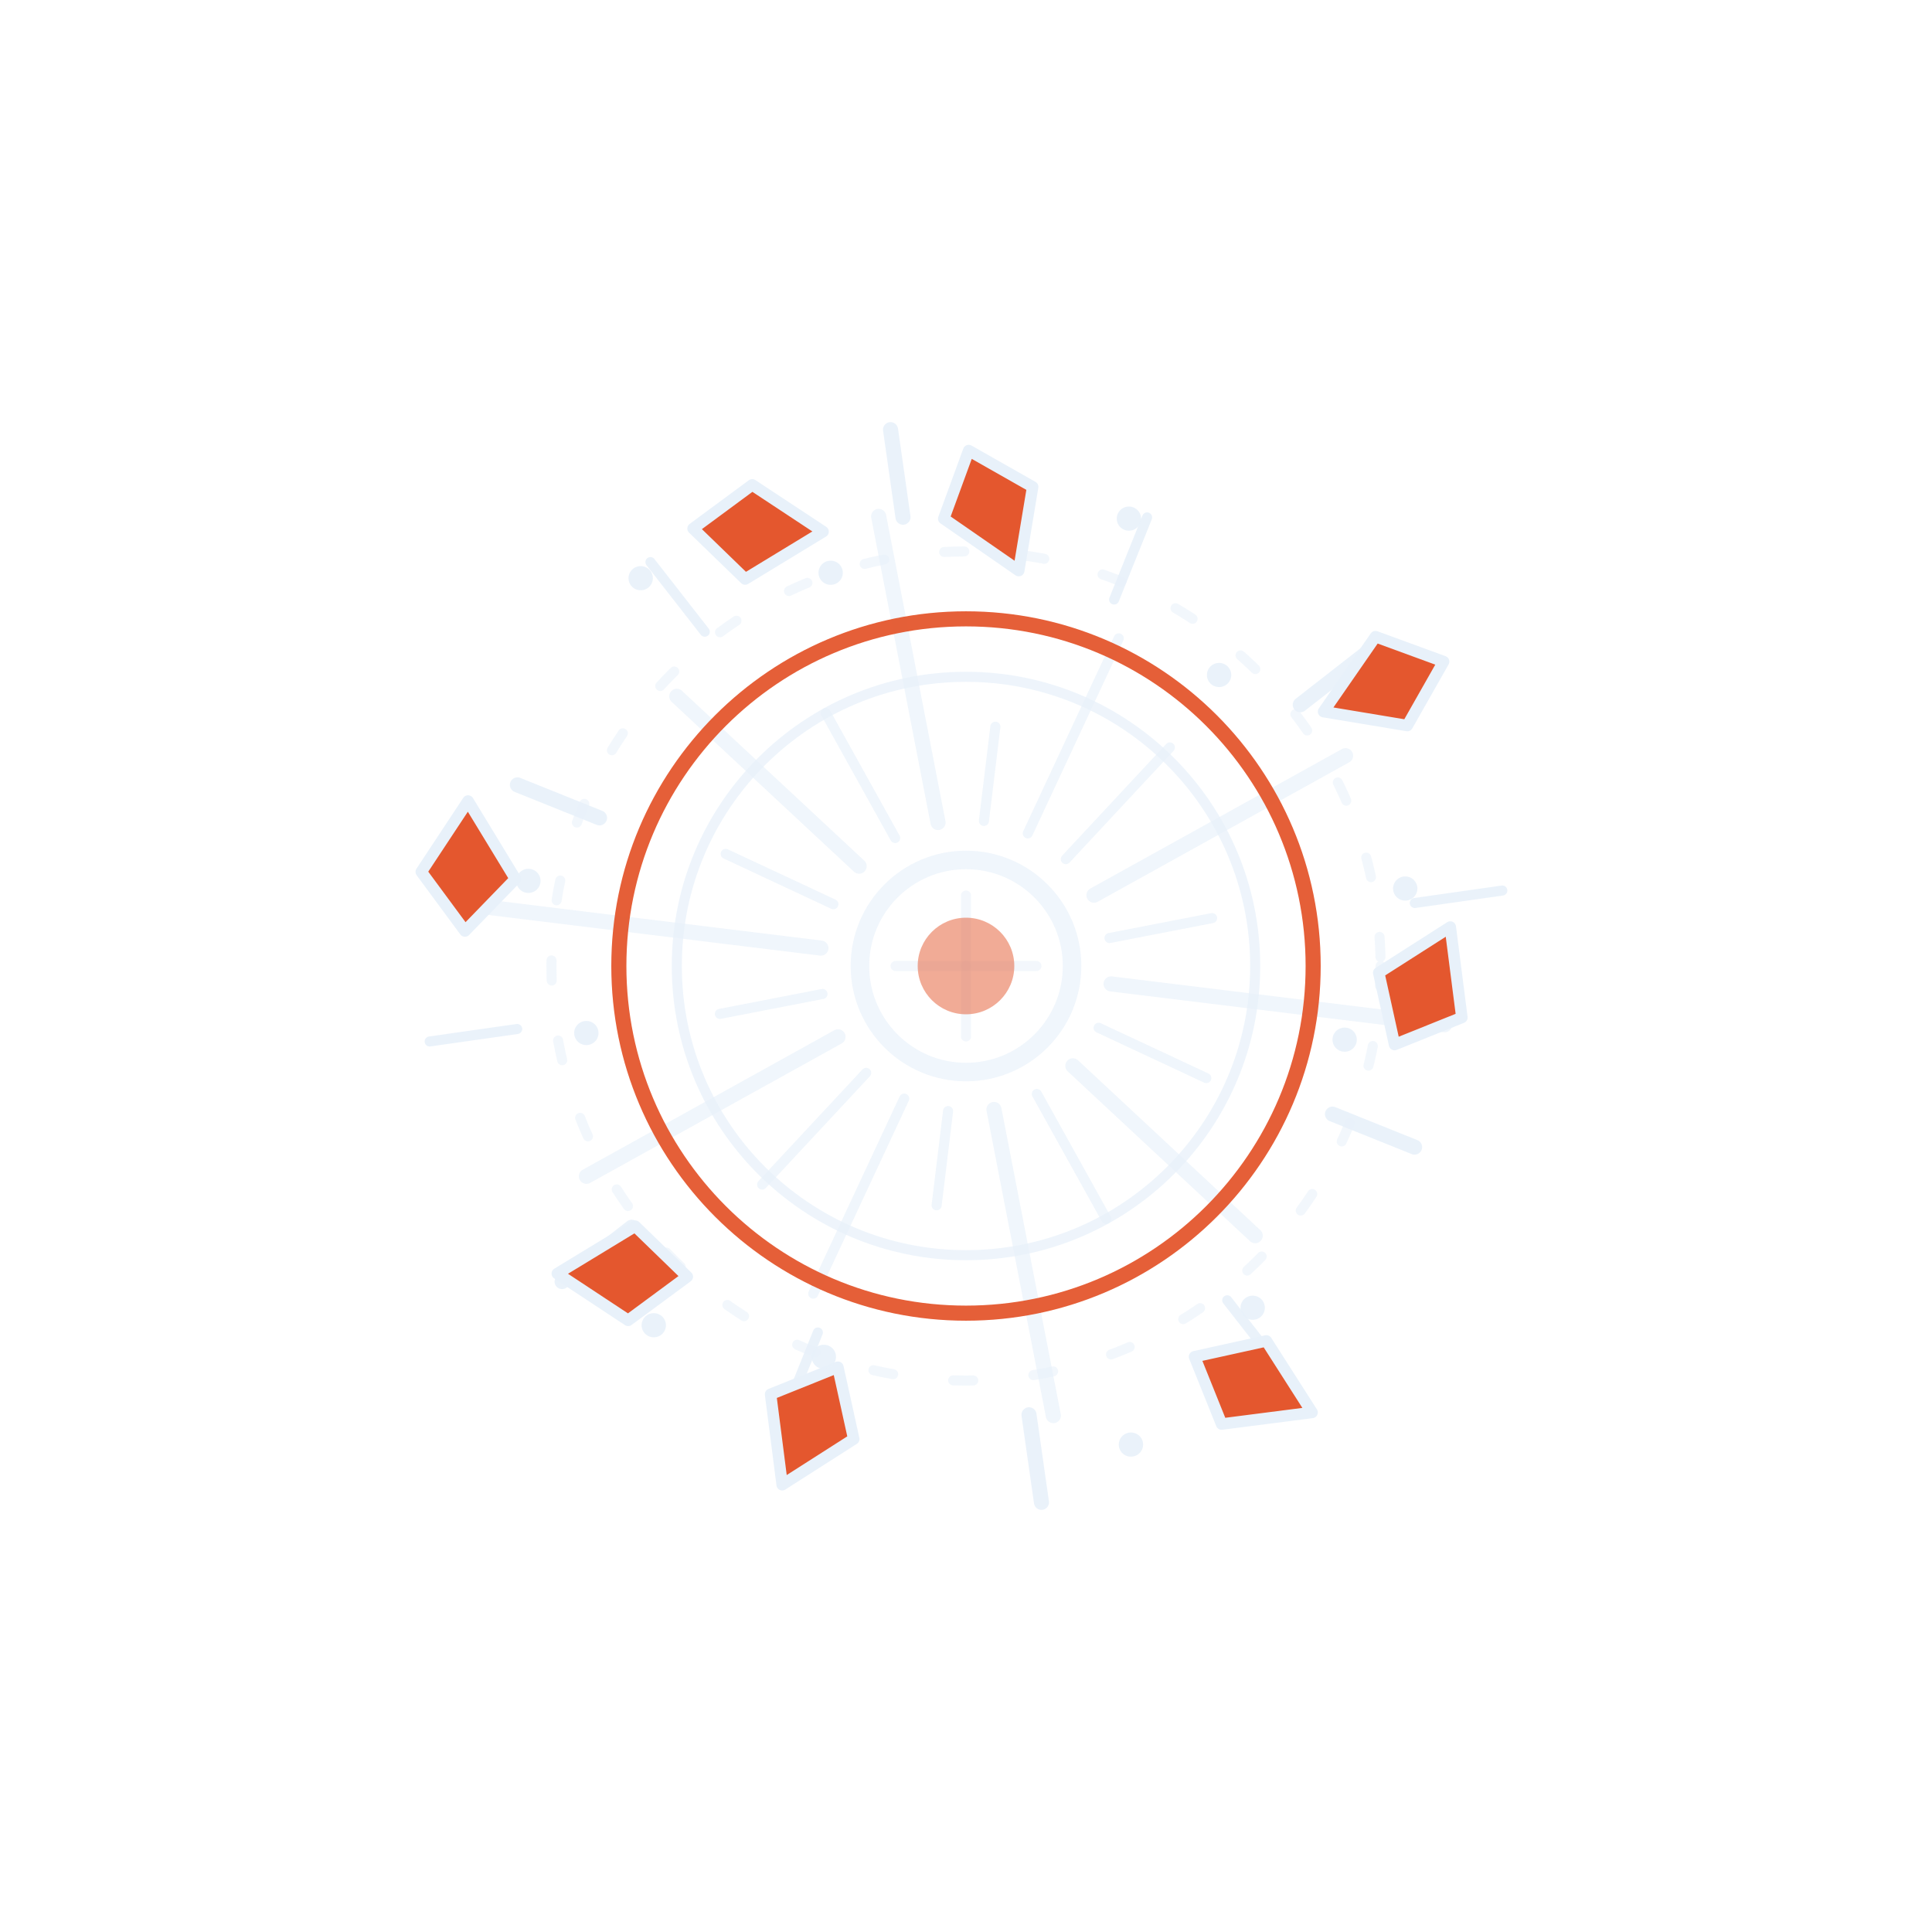
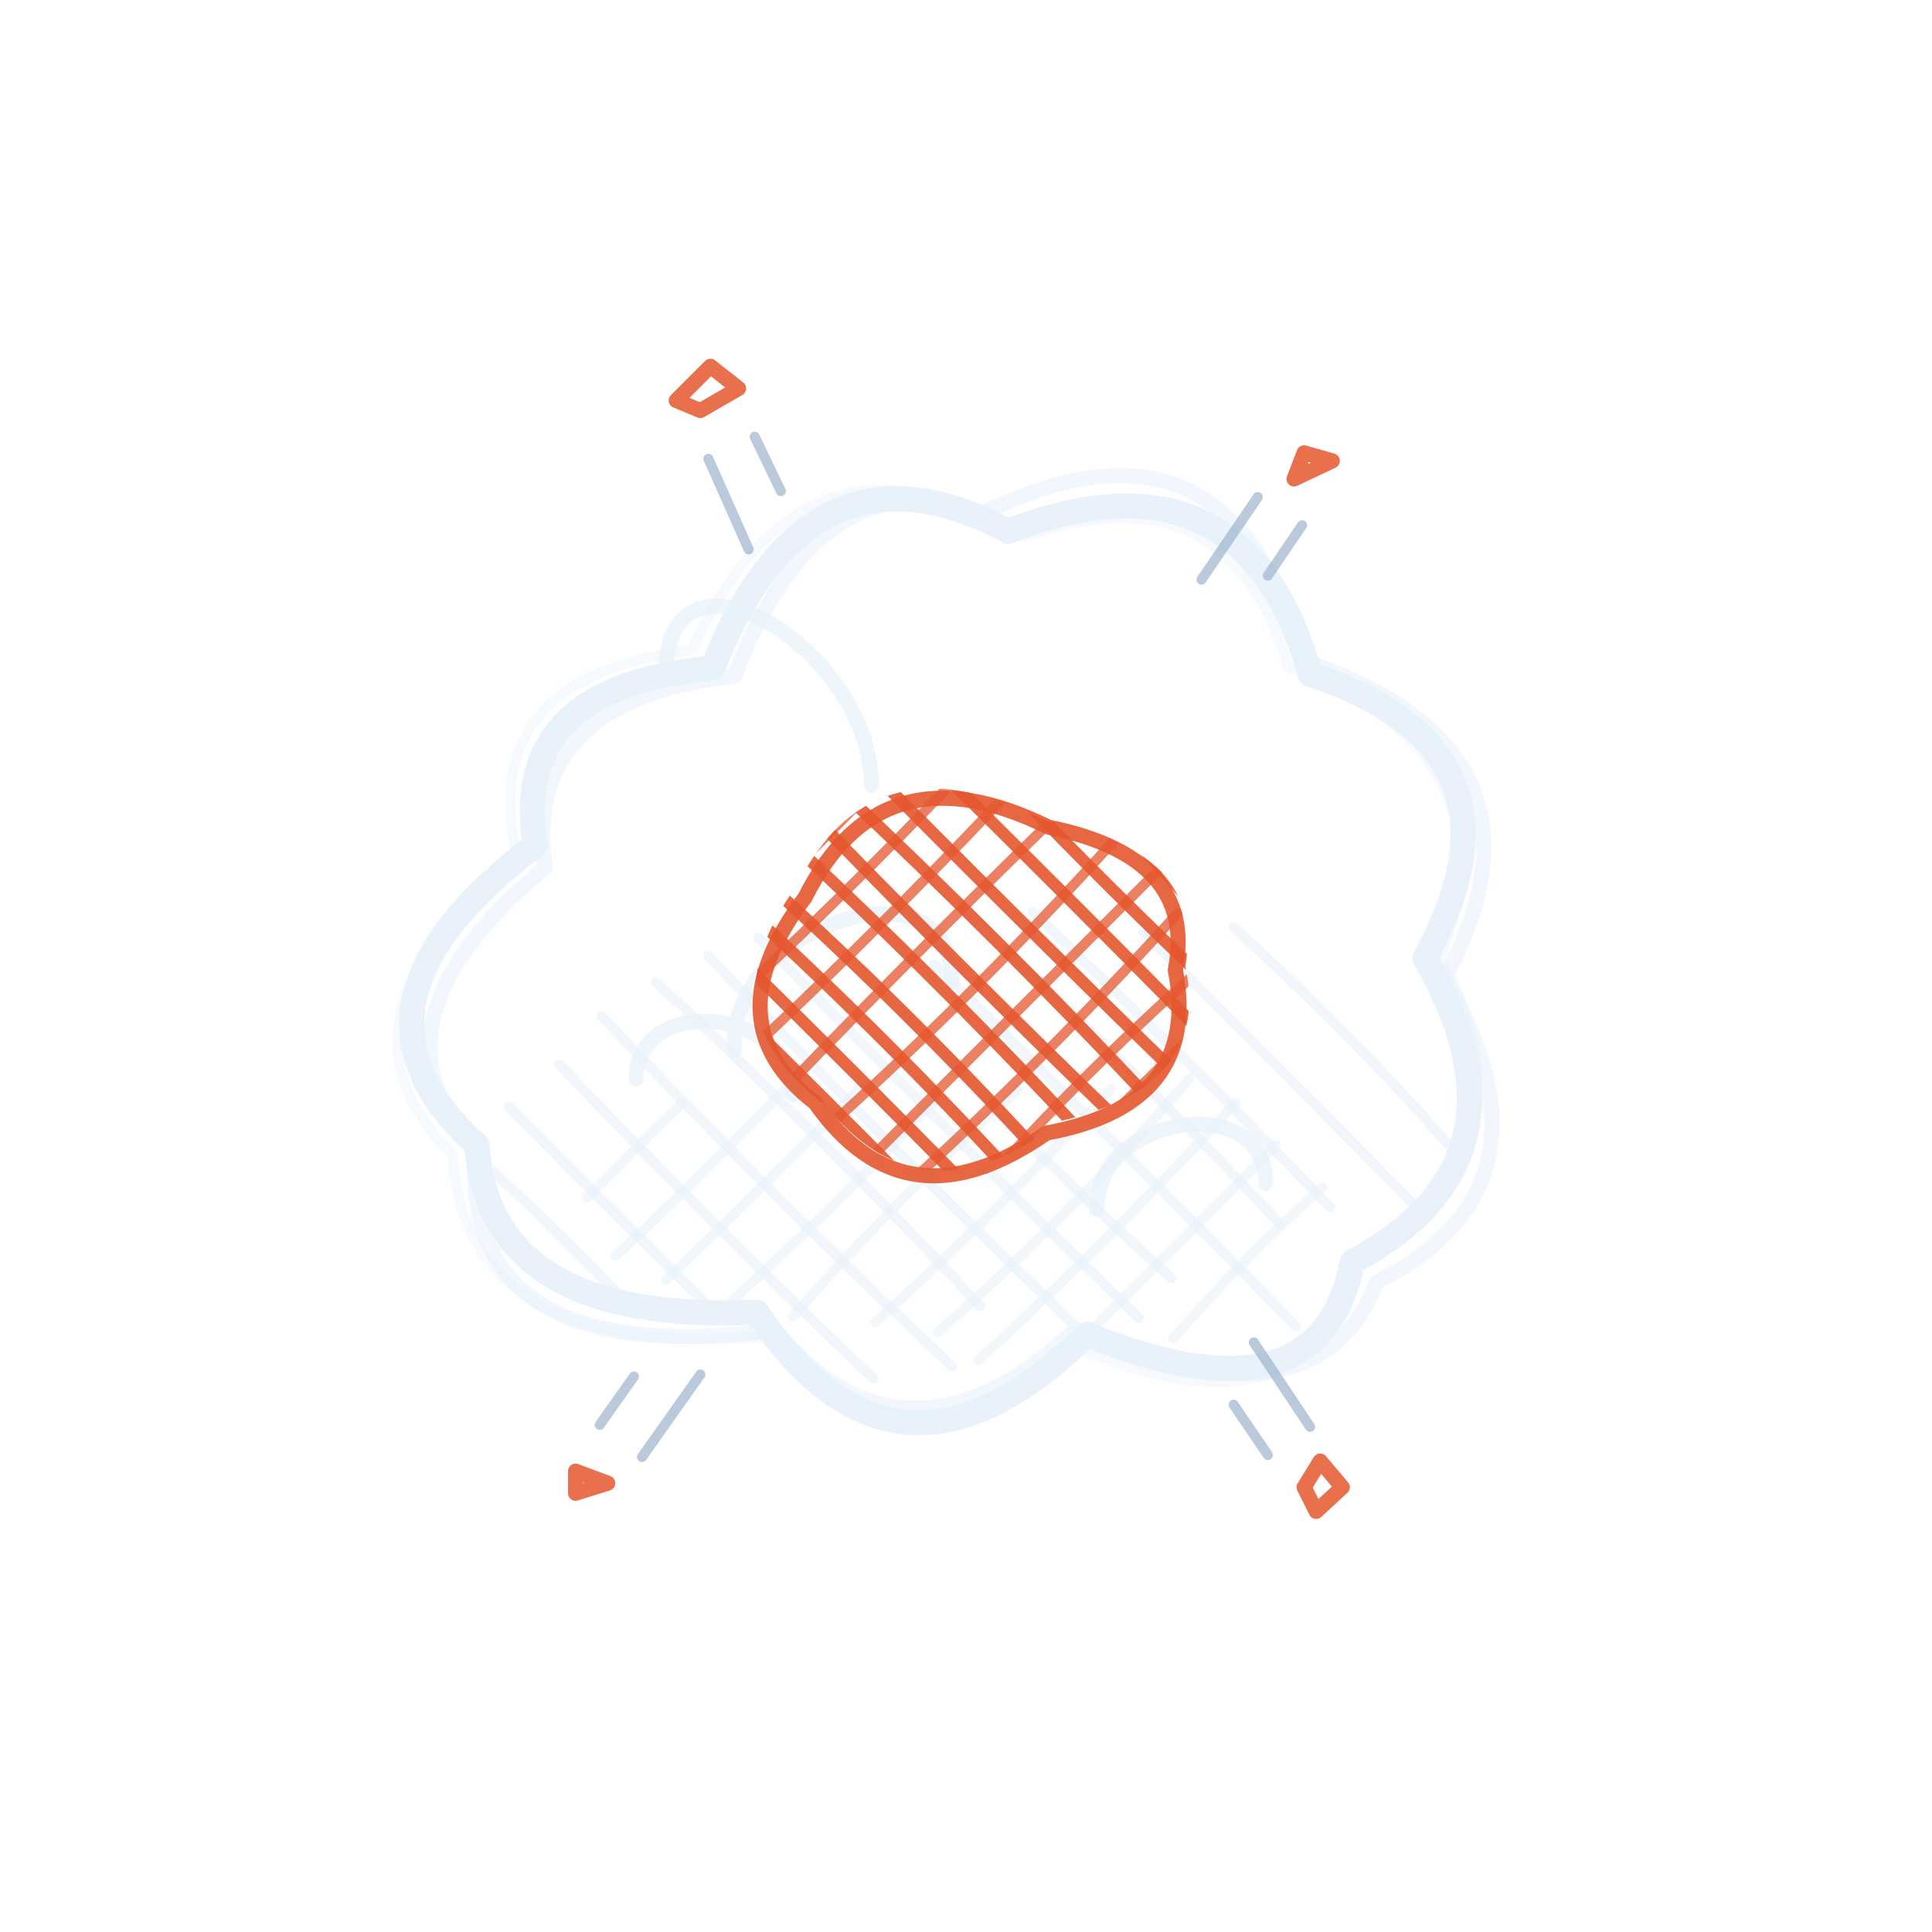
<svg xmlns="http://www.w3.org/2000/svg" width="96" height="96" viewBox="0 0 96 96">
  <defs>
-     <path id="shard" d="M -1.6 -3.2 L 2.4 -0.6 L 1.2 3 L -2.2 1.2 Z" stroke="#E8F1FA" stroke-width="0.6" />
+     <clipPath id="massc">
+       <path d="M 70.8 47.6 Q 77.1 57.9 67.2 62.7 Q 65.2 70.4 54 66.3 Q 44.7 74.7 37.6 65.2 Q 23.5 66.4 23.7 56.9 Q 16.8 50 26.6 42 Q 25.2 34 35.4 33.2 Q 40.2 21.3 50.1 26.4 Q 61.8 21.9 65.1 33.5 Q 75.8 37.6 70.8 47.6 Z" />
+     </clipPath>
+     <clipPath id="hotc">
+       <path d="M 58.9 48 Q 60.2 54 52.7 55.7 Q 45.9 61 41 54.9 Q 34.9 50.4 39.6 44 Q 43.4 36.4 52 40.8 Q 59.9 42.2 58.9 48 Z" />
+     </clipPath>
  </defs>
-   <g id="burst" fill="none" stroke-linecap="round" stroke-linejoin="round">
-     <line x1="48" y1="48" x2="51.5" y2="48" stroke="#E8F1FA" stroke-width="0.5" opacity="0.54" />
-     <line x1="48" y1="48" x2="48" y2="51.5" stroke="#E8F1FA" stroke-width="0.5" opacity="0.54" />
-     <line x1="48" y1="48" x2="44.5" y2="48" stroke="#E8F1FA" stroke-width="0.5" opacity="0.54" />
-     <line x1="48" y1="48" x2="48" y2="44.5" stroke="#E8F1FA" stroke-width="0.5" opacity="0.54" />
-     <circle cx="48" cy="48" r="5.27" stroke="#E8F1FA" stroke-width="0.92" opacity="0.67" />
-     <circle cx="48" cy="48" r="2.4" fill="#E4572E" stroke="none" opacity="0.5" />
-     <line x1="55.21" y1="48.89" x2="71.78" y2="50.92" stroke="#E8F1FA" stroke-width="0.75" opacity="0.67" />
-     <line x1="54.59" y1="51.07" x2="59.94" y2="53.57" stroke="#E8F1FA" stroke-width="0.5" opacity="0.67" />
-     <line x1="53.31" y1="52.96" x2="62.37" y2="61.4" stroke="#E8F1FA" stroke-width="0.75" opacity="0.67" />
-     <line x1="51.52" y1="54.36" x2="54.97" y2="60.57" stroke="#E8F1FA" stroke-width="0.5" opacity="0.67" />
-     <line x1="49.39" y1="55.13" x2="52.34" y2="70.34" stroke="#E8F1FA" stroke-width="0.75" opacity="0.67" />
-     <line x1="47.11" y1="55.21" x2="46.54" y2="59.89" stroke="#E8F1FA" stroke-width="0.5" opacity="0.67" />
-     <line x1="44.93" y1="54.59" x2="40.41" y2="64.28" stroke="#E8F1FA" stroke-width="0.5" opacity="0.67" />
-     <line x1="43.04" y1="53.31" x2="37.87" y2="58.86" stroke="#E8F1FA" stroke-width="0.5" opacity="0.67" />
-     <line x1="41.64" y1="51.52" x2="29.14" y2="58.45" stroke="#E8F1FA" stroke-width="0.75" opacity="0.67" />
-     <line x1="40.87" y1="49.39" x2="35.77" y2="50.38" stroke="#E8F1FA" stroke-width="0.5" opacity="0.67" />
-     <line x1="40.79" y1="47.11" x2="24.22" y2="45.08" stroke="#E8F1FA" stroke-width="0.75" opacity="0.67" />
-     <line x1="41.41" y1="44.93" x2="36.06" y2="42.43" stroke="#E8F1FA" stroke-width="0.5" opacity="0.67" />
-     <line x1="42.69" y1="43.04" x2="33.63" y2="34.6" stroke="#E8F1FA" stroke-width="0.75" opacity="0.67" />
-     <line x1="44.48" y1="41.64" x2="41.03" y2="35.43" stroke="#E8F1FA" stroke-width="0.5" opacity="0.67" />
-     <line x1="46.61" y1="40.87" x2="43.66" y2="25.66" stroke="#E8F1FA" stroke-width="0.75" opacity="0.67" />
-     <line x1="48.89" y1="40.79" x2="49.46" y2="36.11" stroke="#E8F1FA" stroke-width="0.5" opacity="0.67" />
-     <line x1="51.07" y1="41.41" x2="55.59" y2="31.72" stroke="#E8F1FA" stroke-width="0.5" opacity="0.67" />
-     <line x1="52.96" y1="42.69" x2="58.13" y2="37.14" stroke="#E8F1FA" stroke-width="0.5" opacity="0.67" />
-     <line x1="54.36" y1="44.48" x2="66.86" y2="37.55" stroke="#E8F1FA" stroke-width="0.75" opacity="0.67" />
-     <line x1="55.13" y1="46.61" x2="60.23" y2="45.62" stroke="#E8F1FA" stroke-width="0.5" opacity="0.67" />
-     <circle cx="48" cy="48" r="17.25" stroke="#E4572E" stroke-width="0.75" opacity="0.95" />
-     <circle cx="48" cy="48" r="14.37" stroke="#E8F1FA" stroke-width="0.5" opacity="0.76" />
-     <circle cx="48" cy="48" r="20.6" stroke="#E8F1FA" stroke-width="0.5" stroke-dasharray="1 3" opacity="0.55" />
-     <line x1="66.21" y1="55.36" x2="70.29" y2="57" stroke="#E8F1FA" stroke-width="0.75" opacity="0.9" />
-     <line x1="60.98" y1="64.61" x2="63.68" y2="68.07" stroke="#E8F1FA" stroke-width="0.5" opacity="0.9" />
-     <line x1="51.13" y1="70.3" x2="51.75" y2="74.65" stroke="#E8F1FA" stroke-width="0.75" opacity="0.9" />
-     <line x1="40.64" y1="66.21" x2="39" y2="70.29" stroke="#E8F1FA" stroke-width="0.5" opacity="0.9" />
-     <line x1="31.39" y1="60.98" x2="27.93" y2="63.68" stroke="#E8F1FA" stroke-width="0.75" opacity="0.9" />
-     <line x1="25.7" y1="51.13" x2="21.35" y2="51.75" stroke="#E8F1FA" stroke-width="0.5" opacity="0.9" />
-     <line x1="29.79" y1="40.64" x2="25.71" y2="39" stroke="#E8F1FA" stroke-width="0.75" opacity="0.9" />
-     <line x1="35.02" y1="31.39" x2="32.32" y2="27.93" stroke="#E8F1FA" stroke-width="0.5" opacity="0.9" />
-     <line x1="44.87" y1="25.7" x2="44.25" y2="21.35" stroke="#E8F1FA" stroke-width="0.75" opacity="0.9" />
-     <line x1="55.36" y1="29.79" x2="57" y2="25.71" stroke="#E8F1FA" stroke-width="0.5" opacity="0.9" />
-     <line x1="64.61" y1="35.02" x2="68.07" y2="32.32" stroke="#E8F1FA" stroke-width="0.75" opacity="0.9" />
-     <line x1="70.3" y1="44.87" x2="74.65" y2="44.25" stroke="#E8F1FA" stroke-width="0.5" opacity="0.9" />
-     <use href="#shard" transform="translate(70.73 49.19) rotate(49.67) scale(0.95)" fill="#E4572E" />
-     <use href="#shard" transform="translate(62.07 68.85) rotate(139.67) scale(0.95)" fill="#E4572E" />
-     <use href="#shard" transform="translate(40.2 70.65) rotate(229.67) scale(0.95)" fill="#E4572E" />
-     <use href="#shard" transform="translate(31.09 63.23) rotate(295.67) scale(0.95)" fill="#E4572E" />
-     <use href="#shard" transform="translate(23.31 43.2) rotate(385.67) scale(0.95)" fill="#E4572E" />
-     <use href="#shard" transform="translate(37.5 26.47) rotate(475.67) scale(0.95)" fill="#E4572E" />
-     <use href="#shard" transform="translate(49.19 25.27) rotate(541.67) scale(0.95)" fill="#E4572E" />
-     <use href="#shard" transform="translate(68.85 33.93) rotate(631.67) scale(0.95)" fill="#E4572E" />
-     <line x1="66.81" y1="51.66" x2="66.82" y2="51.66" stroke="#E8F1FA" stroke-width="1.2" opacity="0.9" />
-     <line x1="62.24" y1="64.98" x2="62.25" y2="64.98" stroke="#E8F1FA" stroke-width="1.2" opacity="0.9" />
-     <line x1="56.19" y1="71.78" x2="56.2" y2="71.78" stroke="#E8F1FA" stroke-width="1.2" opacity="0.9" />
-     <line x1="40.93" y1="67.42" x2="40.94" y2="67.42" stroke="#E8F1FA" stroke-width="1.2" opacity="0.9" />
-     <line x1="32.48" y1="65.85" x2="32.49" y2="65.85" stroke="#E8F1FA" stroke-width="1.2" opacity="0.9" />
-     <line x1="29.13" y1="51.33" x2="29.14" y2="51.33" stroke="#E8F1FA" stroke-width="1.2" opacity="0.9" />
-     <line x1="26.25" y1="43.77" x2="26.26" y2="43.77" stroke="#E8F1FA" stroke-width="1.2" opacity="0.9" />
-     <line x1="31.83" y1="28.73" x2="31.84" y2="28.73" stroke="#E8F1FA" stroke-width="1.2" opacity="0.9" />
-     <line x1="41.27" y1="28.46" x2="41.28" y2="28.46" stroke="#E8F1FA" stroke-width="1.2" opacity="0.9" />
-     <line x1="56.09" y1="25.77" x2="56.1" y2="25.77" stroke="#E8F1FA" stroke-width="1.2" opacity="0.9" />
-     <line x1="60.57" y1="33.54" x2="60.58" y2="33.54" stroke="#E8F1FA" stroke-width="1.2" opacity="0.9" />
-     <line x1="69.82" y1="44.15" x2="69.83" y2="44.15" stroke="#E8F1FA" stroke-width="1.2" opacity="0.9" />
+   <g fill="none" stroke-linecap="round" stroke-linejoin="round">
+     <g id="mass_hatch" clip-path="url(#massc)">
+       <path d="M 61.3 46.1 Q 66.9 51.1 71.9 56.8 M 56.8 46.3 Q 63.6 53.1 70.3 59.9 M 51.3 45.3 Q 58.9 52.5 66.1 60 M 50 47.2 Q 57 53.8 63.6 60.8 M 46.4 47.9 Q 55.5 56.8 64.4 65.9 M 43 48.3 Q 50.2 56.3 58.2 63.5 M 37.7 46.6 Q 47 56.2 56.6 65.5 M 35.2 47.5 Q 45.5 58.4 56.4 68.7 M 32.6 48.8 Q 40.9 56.5 48.7 64.9 M 29.9 50.5 Q 38.3 59.4 47.3 67.9 M 27.8 52.9 Q 35.4 60.9 43.4 68.5 M 25.3 55 Q 32.1 61.9 39 68.6 M 24.5 58.2 Q 28.9 62.3 33 66.7" stroke="#E8F1FA" stroke-width="0.5" opacity="0.65" />
+       <path d="M 29.2 59.5 Q 31.5 57.1 33.9 54.8 M 30.6 62.4 Q 36.1 57.3 41.3 51.7 M 33.1 63.6 Q 38 58.9 42.7 54.1 M 36.3 64.7 Q 41.7 59.8 46.6 54.5 M 39.4 65.4 Q 44.7 59.4 50.6 54.1 M 43.5 65.7 Q 49.6 60.2 55.2 54.1 M 46.6 66.2 Q 53.3 60.3 59.1 53.6 M 48.6 67.6 Q 55.3 61.5 61.4 54.8 M 54.3 66 Q 58.9 61.5 63.4 56.9 M 58.3 66.5 Q 61.8 62.5 65.7 59" stroke="#E8F1FA" stroke-width="0.5" opacity="0.55" />
+     </g>
+     <path d="M 31.6 53.6 C 31.7 49.3 39.4 50.1 39.4 54.4 M 33.1 32.9 C 33.7 26.4 43.3 32.5 43.3 39 M 36.5 52.2 C 36.1 46 47.3 42.4 47.3 48.7 M 54.5 60.1 C 54.4 55.4 62.9 54.1 62.9 58.8" stroke="#E8F1FA" stroke-width="0.75" opacity="0.75" />
+     <path d="M 70.8 47.6 Q 76.6 57.7 67.2 62.7 Q 65.6 71 54 66.3 Q 44.6 75.6 37.6 65.2 Q 24.3 65.8 23.7 56.9 Q 16 50 26.6 42 Q 25.3 34.1 35.4 33.2 Q 40.2 21.1 50.1 26.4 Q 61.8 21.9 65.1 33.5 Q 76.5 37.3 70.8 47.6 Z" stroke="#E8F1FA" stroke-width="1.25" opacity="0.95" />
+     <path d="M 71.8 48.6 Q 77.8 59 68.4 63.7 Q 65.6 71.3 53.3 66.2 Q 45 73.8 38.5 66.1 Q 22.9 68.1 23.6 57.1 Q 17.8 50.8 27.1 43.1 Q 25.9 34.8 36.5 33.6 Q 40.7 22.6 48.8 25.5 Q 61.2 19.5 64.7 32.8 Q 77.9 37.2 71.8 48.6 Z" stroke="#E8F1FA" stroke-width="0.75" opacity="0.60" />
+     <path d="M 71.6 47.6 Q 76.9 57.8 67.1 62.9 Q 65.3 71.8 53.5 67 Q 45.1 74.6 38.3 66.4 Q 23.1 67.7 22.5 57.4 Q 15.7 50.7 25.7 42.6 Q 23.6 33.6 34.4 32.3 Q 39.9 20 50.9 26.7 Q 61 23.1 64 33.1 Q 75.4 37.4 71.6 47.6 Z" stroke="#E8F1FA" stroke-width="0.5" opacity="0.40" />
+     <g id="hot_hatch" clip-path="url(#hotc)">
+       <path d="M 50.9 36.7 Q 55.6 40.5 59.4 45.1 M 47.9 36.6 Q 53.7 42.8 59.9 48.7 M 45.3 36.9 Q 52.4 43.9 59.4 51 M 42.8 37.8 Q 50.4 45.5 58.1 53 M 41.5 39 Q 49.7 46.7 57.4 54.9 M 39.5 39.6 Q 47.6 48 55.9 56 M 38.7 41.3 Q 46.9 48.9 54.5 57.1 M 37.7 43.5 Q 45.8 50.8 53 58.8 M 37.1 45.2 Q 44.2 51.7 50.7 58.8 M 36.4 47.3 Q 42.5 53.3 48.5 59.4 M 36.5 50.2 Q 41.3 54.9 46 59.7 M 37.3 53.4 Q 39.6 56.4 42.6 58.7" stroke="#E4572E" stroke-width="0.6" opacity="0.90" />
+       <path d="M 36.7 45.6 Q 41.4 41.5 45.5 36.8 M 36.7 49.4 Q 43.2 43.3 49.3 36.8 M 37.8 51.7 Q 44.8 45.1 51.3 38.1 M 38.7 54.4 Q 46.5 46.3 54.7 38.4 M 40.8 56.3 Q 48.6 49.3 55.6 41.5 M 43.6 57.2 Q 51 49.8 58.4 42.4 M 44.5 59.4 Q 51.9 52.7 58.5 45.4 M 48.3 59.5 Q 53.6 53.5 59.7 48.1 M 51.9 58.8 Q 55.5 55.1 59.2 51.5" stroke="#E4572E" stroke-width="0.5" opacity="0.75" />
+     </g>
+     <path d="M 58.4 48.2 Q 59.7 54.9 52 56.3 Q 45 61.2 40.5 54.8 Q 35.3 50.8 40 44.6 Q 43.8 37 52.1 41.1 Q 59.5 42.6 58.4 48.2 Z" stroke="#E4572E" stroke-width="0.75" opacity="0.90" />
+     <path d="M 66.7 73.9 L 65.4 75.1 L 64.8 73.9 L 65.6 72.6 Z M 30.2 73.7 L 28.6 74.2 L 28.6 73.1 Z M 36.7 19.3 L 34.8 20.4 L 33.6 19.9 L 35.3 18.2 Z M 66.2 22.9 L 64.3 23.8 L 64.8 22.5 Z" stroke="#E4572E" stroke-width="0.75" opacity="0.85" />
+     <path d="M 65.1 70.9 L 62.3 66.7 M 63 72.3 L 61.3 69.8 M 31.9 72.4 L 34.8 68.3 M 29.8 70.8 L 31.5 68.4 M 35.2 22.8 L 37.2 27.3 M 37.5 21.7 L 38.8 24.4 M 62.5 24.7 L 59.7 28.8 M 64.7 26.1 L 63 28.6" stroke="#9DB4CC" stroke-width="0.5" opacity="0.70" />
  </g>
</svg>
